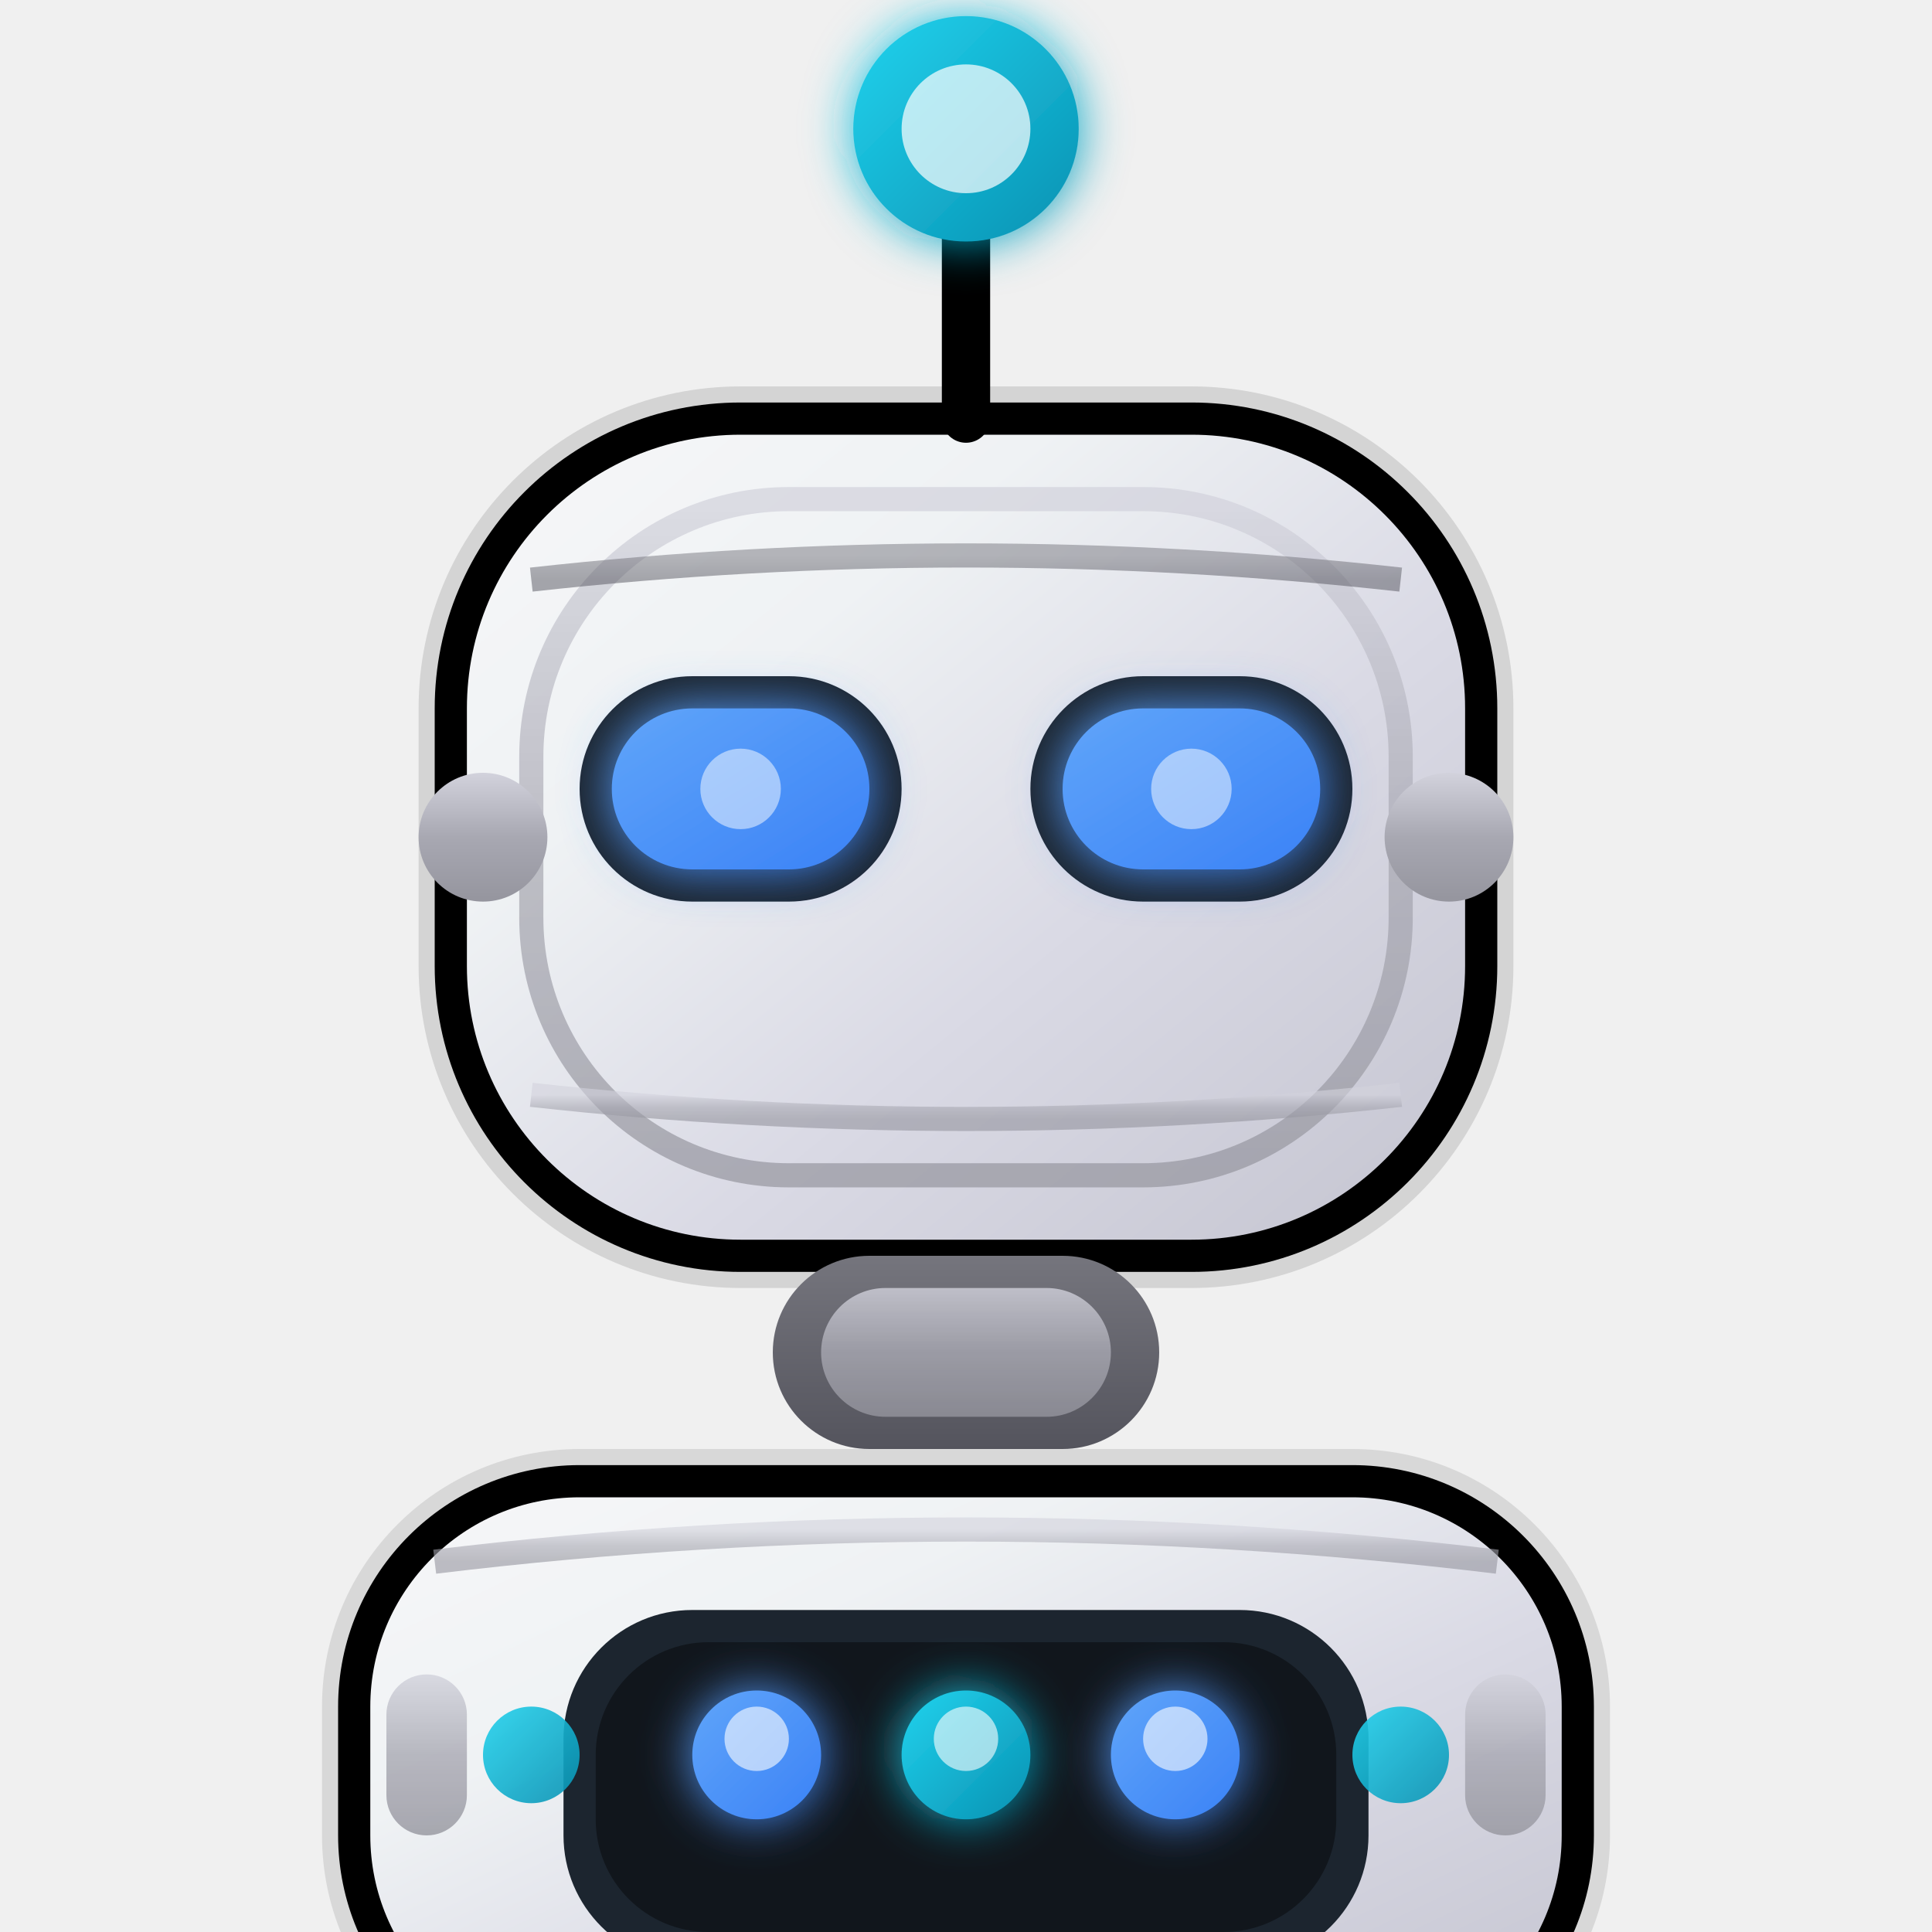
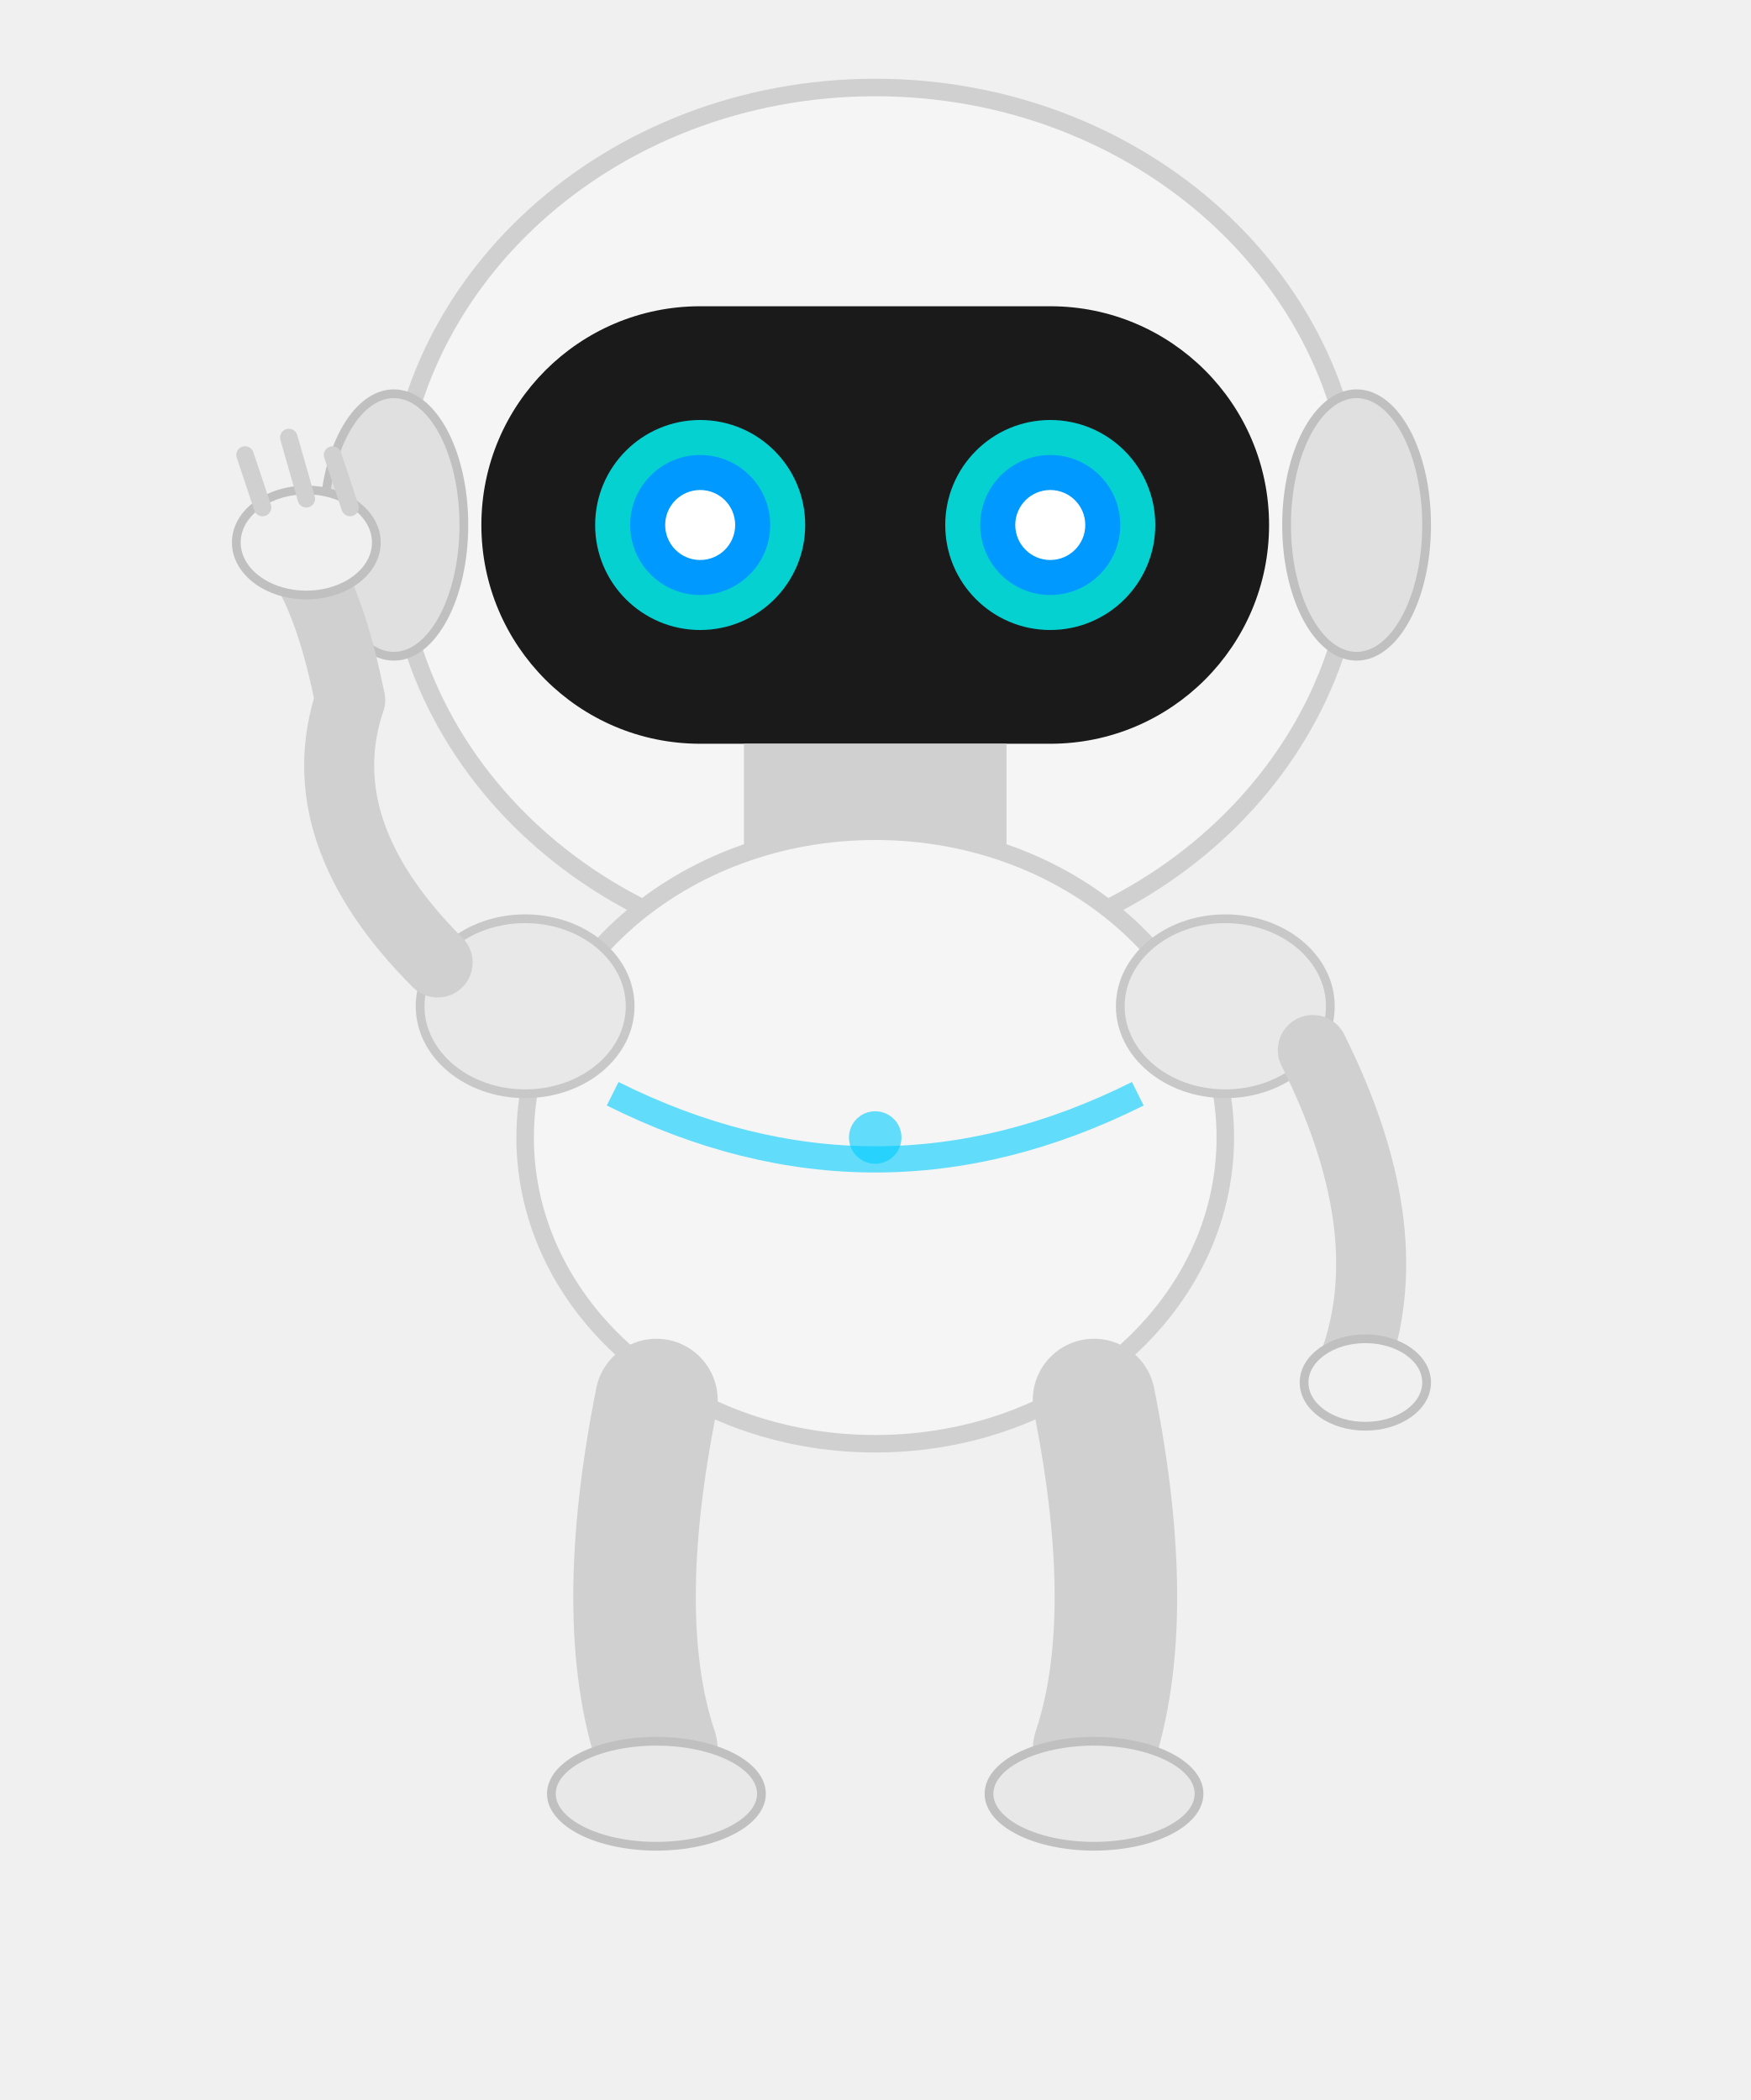
- <svg xmlns="http://www.w3.org/2000/svg" viewBox="0 0 120 120" fill="none">
-   <defs>
-     <linearGradient id="silver-light" x1="0%" y1="0%" x2="100%" y2="100%">
-       <stop offset="0%" stop-color="#F7F7F9" />
-       <stop offset="30%" stop-color="#EFF2F4" />
-       <stop offset="60%" stop-color="#DADAE5" />
-       <stop offset="100%" stop-color="#C3C3CF" />
-     </linearGradient>
-     <linearGradient id="silver-medium" x1="0%" y1="0%" x2="0%" y2="100%">
-       <stop offset="0%" stop-color="#D2D2DC" />
-       <stop offset="50%" stop-color="#A8A8B2" />
-       <stop offset="100%" stop-color="#95959E" />
-     </linearGradient>
-     <linearGradient id="silver-dark" x1="0%" y1="0%" x2="0%" y2="100%">
-       <stop offset="0%" stop-color="#75757D" />
-       <stop offset="100%" stop-color="#54545D" />
-     </linearGradient>
-     <linearGradient id="led-blue" x1="0%" y1="0%" x2="100%" y2="100%">
-       <stop offset="0%" stop-color="#60a5fa" />
-       <stop offset="100%" stop-color="#3b82f6" />
-     </linearGradient>
-     <linearGradient id="led-cyan" x1="0%" y1="0%" x2="100%" y2="100%">
-       <stop offset="0%" stop-color="#22d3ee" />
-       <stop offset="100%" stop-color="#0891b2" />
-     </linearGradient>
-     <filter id="glow" x="-50%" y="-50%" width="200%" height="200%">
-       <feGaussianBlur stdDeviation="1.5" result="blur" />
-       <feComposite in="SourceGraphic" in2="blur" operator="over" />
-     </filter>
-     <filter id="shadow" x="-50%" y="-50%" width="200%" height="200%">
-       <feDropShadow dx="0" dy="1" stdDeviation="1" flood-opacity="0.15" />
-     </filter>
-   </defs>
-   <rect x="26" y="24" width="68" height="56" rx="20" fill="#000000" opacity="0.12" />
-   <rect x="28" y="26" width="64" height="52" rx="18" fill="url(#silver-light)" stroke="#000000" stroke-width="2" />
-   <rect x="33" y="31" width="54" height="42" rx="16" fill="none" stroke="url(#silver-medium)" stroke-width="1.5" opacity="0.7" />
-   <path d="M33 36 Q60 33 87 36" stroke="url(#silver-dark)" stroke-width="1.5" fill="none" opacity="0.5" />
-   <line x1="60" y1="26" x2="60" y2="10" stroke="#000000" stroke-width="3" stroke-linecap="round" />
-   <circle cx="60" cy="8" r="7" fill="url(#led-cyan)" filter="url(#glow)" />
-   <circle cx="60" cy="8" r="4" fill="#ffffff" opacity="0.7" />
-   <rect x="36" y="42" width="20" height="14" rx="7" fill="#1C252F" />
-   <rect x="38" y="44" width="16" height="10" rx="5" fill="url(#led-blue)" filter="url(#glow)" />
-   <circle cx="46" cy="49" r="2.5" fill="#ffffff" opacity="0.5" />
-   <rect x="64" y="42" width="20" height="14" rx="7" fill="#1C252F" />
-   <rect x="66" y="44" width="16" height="10" rx="5" fill="url(#led-blue)" filter="url(#glow)" />
-   <circle cx="74" cy="49" r="2.5" fill="#ffffff" opacity="0.5" />
-   <circle cx="30" cy="52" r="4" fill="url(#silver-medium)" />
-   <circle cx="90" cy="52" r="4" fill="url(#silver-medium)" />
-   <path d="M33 68 Q60 71 87 68" stroke="url(#silver-medium)" stroke-width="1.5" fill="none" opacity="0.6" />
-   <rect x="48" y="78" width="24" height="12" rx="6" fill="url(#silver-dark)" />
-   <rect x="51" y="80" width="18" height="8" rx="4" fill="url(#silver-medium)" opacity="0.8" />
-   <rect x="20" y="90" width="80" height="40" rx="16" fill="#000000" opacity="0.1" />
-   <rect x="22" y="92" width="76" height="36" rx="14" fill="url(#silver-light)" stroke="#000000" stroke-width="2" />
-   <path d="M27 97 Q60 93 93 97" stroke="url(#silver-medium)" stroke-width="1.5" fill="none" opacity="0.6" />
-   <rect x="35" y="100" width="50" height="22" rx="8" fill="#1C252F" />
-   <rect x="37" y="102" width="46" height="18" rx="7" fill="#000000" opacity="0.4" />
-   <circle cx="47" cy="109" r="4" fill="url(#led-blue)" filter="url(#glow)" />
-   <circle cx="60" cy="109" r="4" fill="url(#led-cyan)" filter="url(#glow)" />
-   <circle cx="73" cy="109" r="4" fill="url(#led-blue)" filter="url(#glow)" />
-   <circle cx="47" cy="108" r="2" fill="#ffffff" opacity="0.6" />
-   <circle cx="60" cy="108" r="2" fill="#ffffff" opacity="0.6" />
-   <circle cx="73" cy="108" r="2" fill="#ffffff" opacity="0.6" />
-   <path d="M27 109 L33 109" stroke="url(#silver-dark)" stroke-width="2" opacity="0.7" />
-   <path d="M87 109 L93 109" stroke="url(#silver-dark)" stroke-width="2" opacity="0.7" />
-   <circle cx="33" cy="109" r="3" fill="url(#led-cyan)" opacity="0.9" />
-   <circle cx="87" cy="109" r="3" fill="url(#led-cyan)" opacity="0.9" />
-   <rect x="24" y="104" width="5" height="10" rx="2.5" fill="url(#silver-medium)" opacity="0.8" />
-   <rect x="91" y="104" width="5" height="10" rx="2.5" fill="url(#silver-medium)" opacity="0.8" />
+ <svg xmlns="http://www.w3.org/2000/svg" viewBox="0 0 200 240">
+   <ellipse cx="100" cy="60" rx="55" ry="50" fill="#F5F5F5" stroke="#D0D0D0" stroke-width="2" />
+   <rect x="55" y="35" width="90" height="50" rx="25" fill="#1a1a1a" />
+   <circle cx="80" cy="60" r="12" fill="#00ffff" opacity="0.8">
+     <animate attributeName="opacity" values="0.8;1;0.8" dur="2s" repeatCount="indefinite" />
+   </circle>
+   <circle cx="80" cy="60" r="8" fill="#0099ff" />
+   <circle cx="80" cy="60" r="4" fill="#ffffff" />
+   <circle cx="120" cy="60" r="12" fill="#00ffff" opacity="0.8">
+     <animate attributeName="opacity" values="0.8;1;0.8" dur="2s" repeatCount="indefinite" begin="1s" />
+   </circle>
+   <circle cx="120" cy="60" r="8" fill="#0099ff" />
+   <circle cx="120" cy="60" r="4" fill="#ffffff" />
+   <ellipse cx="45" cy="60" rx="8" ry="15" fill="#e0e0e0" stroke="#c0c0c0" stroke-width="1" />
+   <ellipse cx="155" cy="60" rx="8" ry="15" fill="#e0e0e0" stroke="#c0c0c0" stroke-width="1" />
+   <rect x="85" y="85" width="30" height="15" fill="#d0d0d0" />
+   <ellipse cx="100" cy="130" rx="40" ry="35" fill="#F5F5F5" stroke="#D0D0D0" stroke-width="2" />
+   <path d="M 70 125 Q 100 140 130 125" stroke="#00ccff" stroke-width="3" fill="none" opacity="0.6" />
+   <ellipse cx="60" cy="115" rx="12" ry="10" fill="#e8e8e8" stroke="#c8c8c8" stroke-width="1" />
+   <path d="M 50 110 Q 35 95 40 80" stroke="#d0d0d0" stroke-width="8" fill="none" stroke-linecap="round" />
+   <g>
+     <animateTransform attributeName="transform" type="rotate" values="0 40 80; -20 40 80; 0 40 80" dur="1.2s" repeatCount="indefinite" />
+     <path d="M 40 80 Q 38 70 35 65" stroke="#d0d0d0" stroke-width="8" fill="none" stroke-linecap="round" />
+     <ellipse cx="35" cy="62" rx="8" ry="6" fill="#f0f0f0" stroke="#c0c0c0" stroke-width="1" />
+     <line x1="30" y1="58" x2="28" y2="52" stroke="#d0d0d0" stroke-width="2" stroke-linecap="round" />
+     <line x1="35" y1="57" x2="33" y2="50" stroke="#d0d0d0" stroke-width="2" stroke-linecap="round" />
+     <line x1="40" y1="58" x2="38" y2="52" stroke="#d0d0d0" stroke-width="2" stroke-linecap="round" />
+   </g>
+   <ellipse cx="140" cy="115" rx="12" ry="10" fill="#e8e8e8" stroke="#c8c8c8" stroke-width="1" />
+   <path d="M 150 120 Q 160 140 155 155" stroke="#d0d0d0" stroke-width="8" fill="none" stroke-linecap="round" />
+   <ellipse cx="156" cy="158" rx="7" ry="5" fill="#f0f0f0" stroke="#c0c0c0" stroke-width="1" />
+   <path d="M 75 160 Q 70 185 75 200" stroke="#d0d0d0" stroke-width="14" fill="none" stroke-linecap="round" />
+   <ellipse cx="75" cy="205" rx="12" ry="6" fill="#e8e8e8" stroke="#c0c0c0" stroke-width="1" />
+   <path d="M 125 160 Q 130 185 125 200" stroke="#d0d0d0" stroke-width="14" fill="none" stroke-linecap="round" />
+   <ellipse cx="125" cy="205" rx="12" ry="6" fill="#e8e8e8" stroke="#c0c0c0" stroke-width="1" />
+   <circle cx="100" cy="130" r="3" fill="#00ccff" opacity="0.6" />
</svg>
